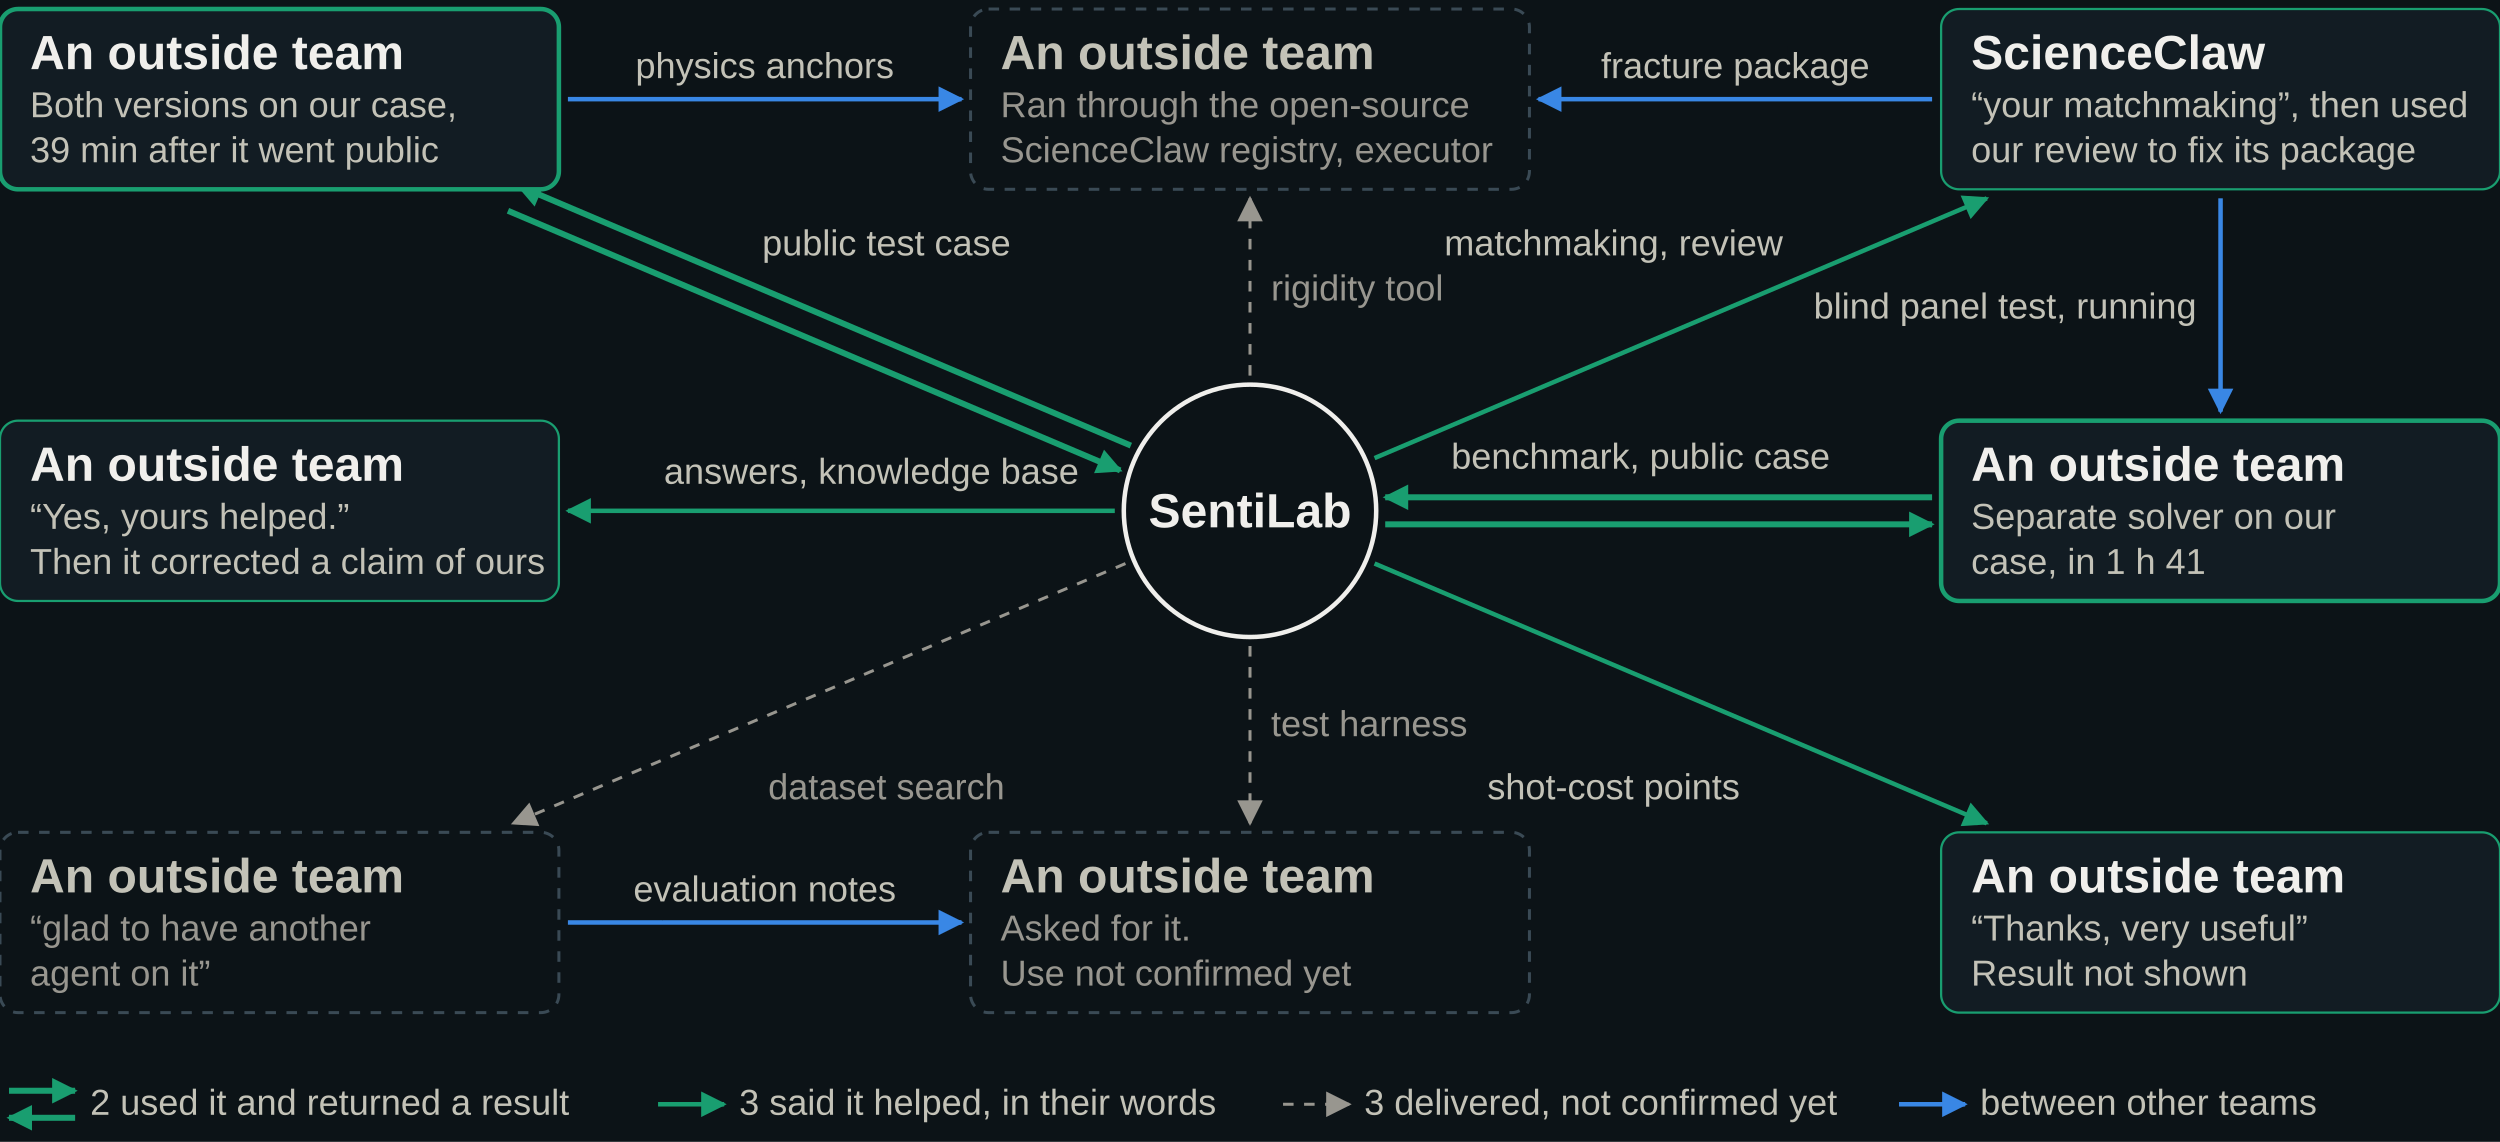
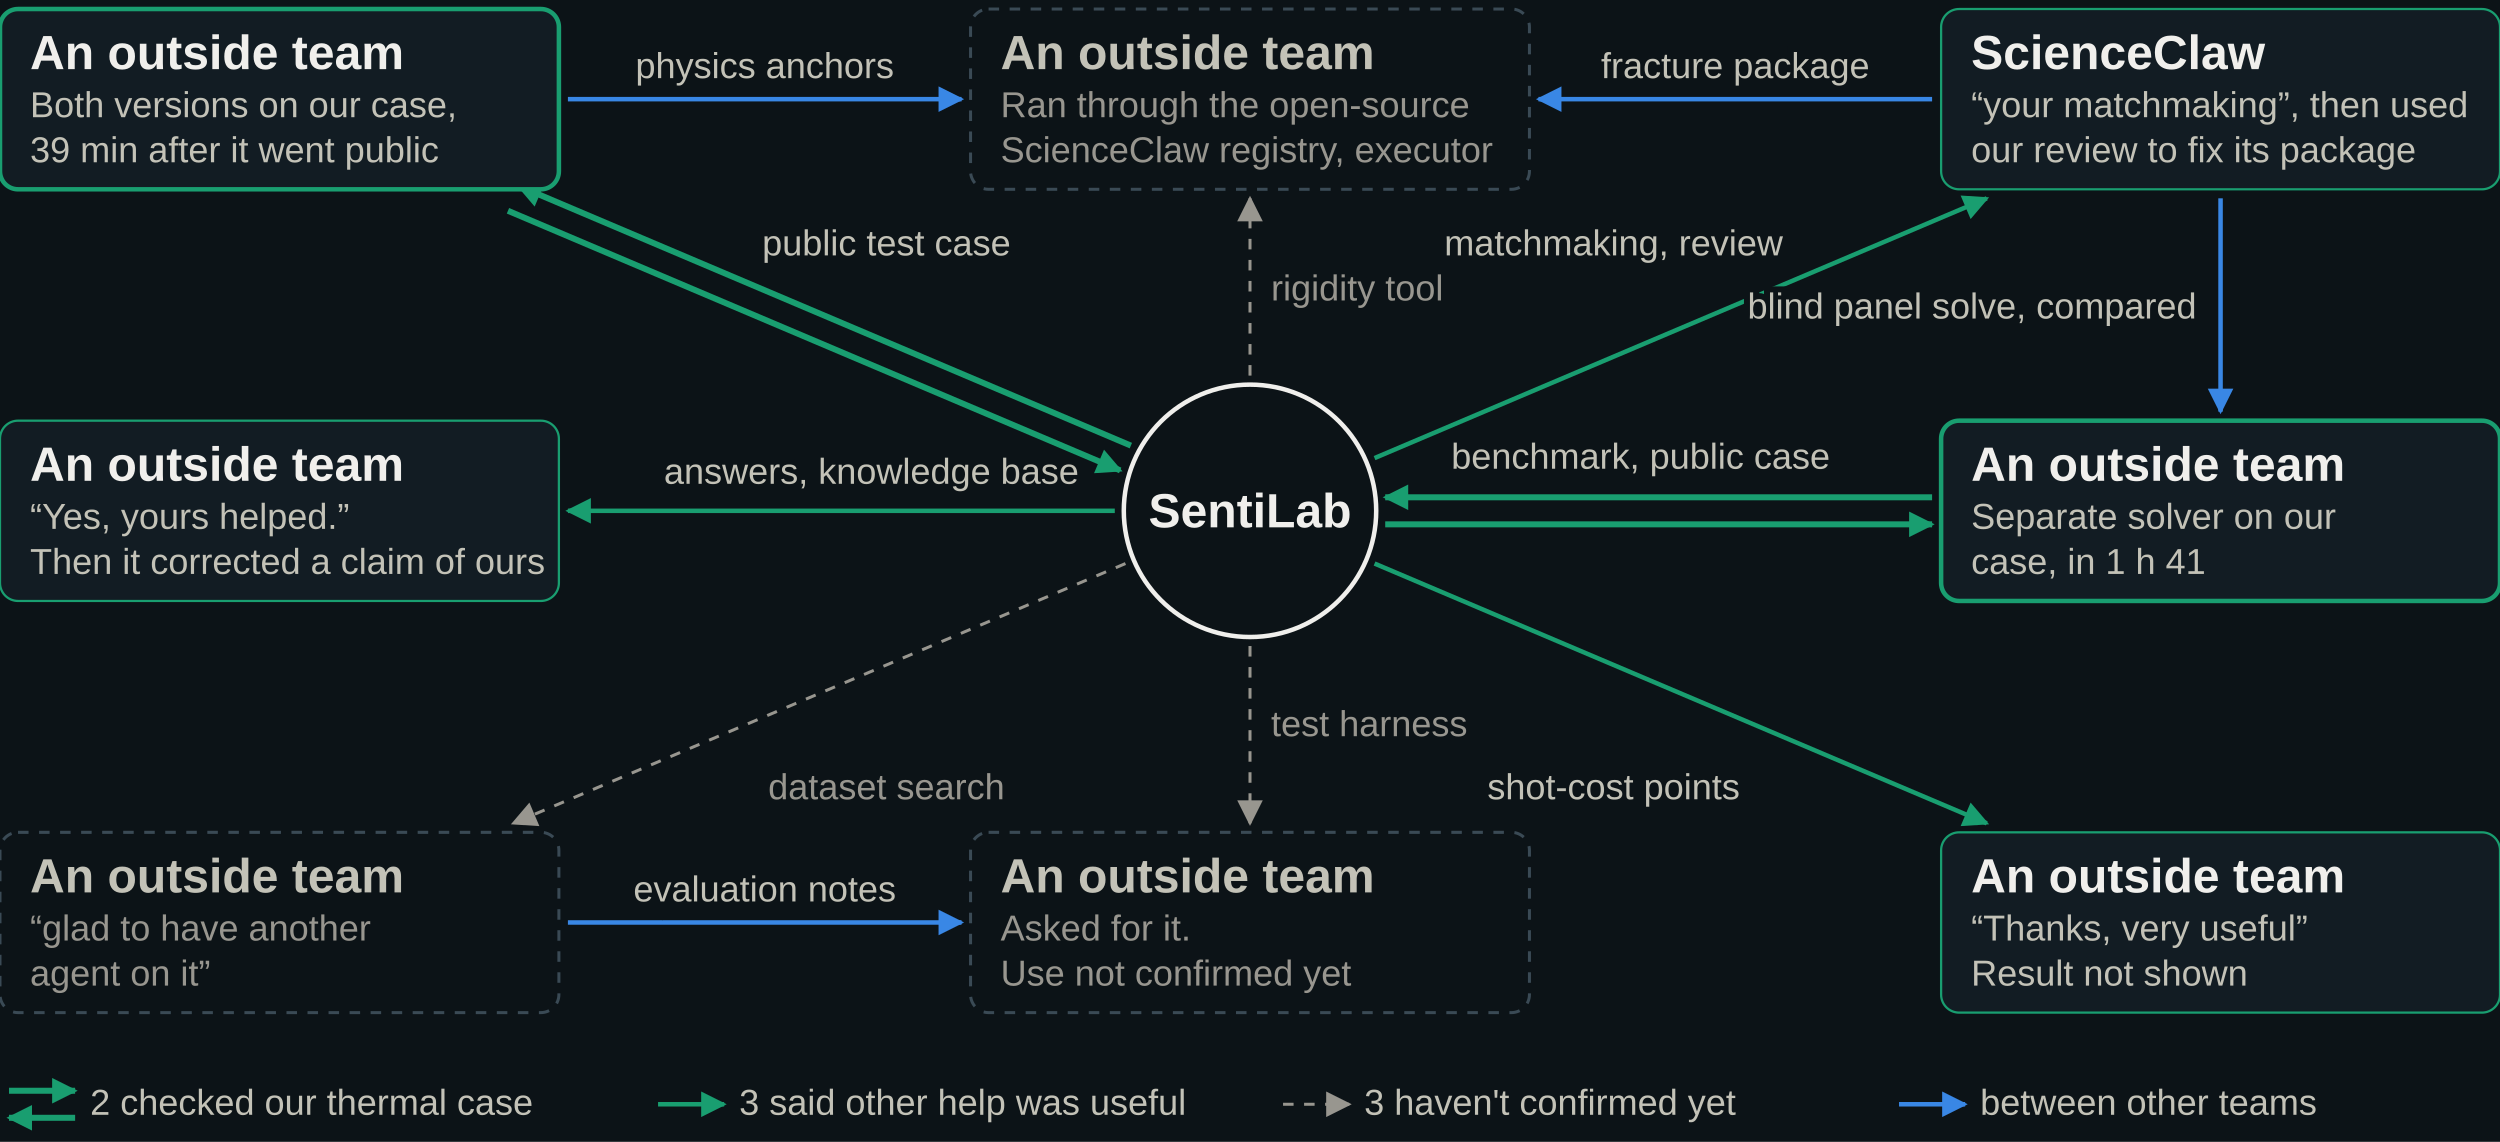
- <svg xmlns="http://www.w3.org/2000/svg" width="1664" height="760" viewBox="0 0 1664 760" role="img" aria-label="Map of what travelled between SentiLab and eight outside teams. Used it and returned a result: An outside team, An outside team. Said it helped: ScienceClaw, An outside team, An outside team. Not confirmed yet: An outside team, An outside team, An outside team. Between other teams: An outside team to An outside team: physics anchors; ScienceClaw to An outside team: fracture package; ScienceClaw to An outside team: blind panel test, running; An outside team to An outside team: evaluation notes." font-family="'Segoe UI', system-ui, -apple-system, 'Helvetica Neue', Arial, sans-serif">
+ <svg xmlns="http://www.w3.org/2000/svg" width="1664" height="760" viewBox="0 0 1664 760" role="img" aria-label="Map of what travelled between SentiLab and eight outside teams. Used it and returned a result: An outside team, An outside team. Said it helped: ScienceClaw, An outside team, An outside team. Not confirmed yet: An outside team, An outside team, An outside team. Between other teams: An outside team to An outside team: physics anchors; ScienceClaw to An outside team: fracture package; ScienceClaw to An outside team: blind panel solve, compared; An outside team to An outside team: evaluation notes." font-family="'Segoe UI', system-ui, -apple-system, 'Helvetica Neue', Arial, sans-serif">
  <rect width="1664" height="760" fill="#0c1317" />
  <defs>
    <marker id="arrow-aqua" viewBox="0 0 10 10" refX="9" refY="5" markerUnits="userSpaceOnUse" markerWidth="17" markerHeight="17" orient="auto-start-reverse">
      <path d="M0 0L10 5L0 10z" fill="#199e70" />
    </marker>
  </defs>
  <defs>
    <marker id="arrow-blue" viewBox="0 0 10 10" refX="9" refY="5" markerUnits="userSpaceOnUse" markerWidth="17" markerHeight="17" orient="auto-start-reverse">
      <path d="M0 0L10 5L0 10z" fill="#3987e5" />
    </marker>
  </defs>
  <defs>
    <marker id="arrow-grey" viewBox="0 0 10 10" refX="9" refY="5" markerUnits="userSpaceOnUse" markerWidth="17" markerHeight="17" orient="auto-start-reverse">
      <path d="M0 0L10 5L0 10z" fill="#98968f" />
    </marker>
  </defs>
  <line x1="752.7" y1="296.6" x2="345.1" y2="123.7" stroke="#199e70" stroke-width="4" marker-end="url(#arrow-aqua)" />
  <line x1="338.1" y1="140.3" x2="745.6" y2="313.1" stroke="#199e70" stroke-width="4" marker-end="url(#arrow-aqua)" />
  <text x="590.0" y="170.0" font-size="24" fill="#c3c2b7" font-weight="400" text-anchor="middle" style="paint-order:stroke" stroke="#0c1317" stroke-width="8">public test case</text>
  <line x1="832.0" y1="250.0" x2="832.0" y2="132.0" stroke="#98968f" stroke-width="2" stroke-dasharray="7 7" marker-end="url(#arrow-grey)" />
  <text x="846.0" y="200.0" font-size="24" fill="#98968f" font-weight="400" text-anchor="start" style="paint-order:stroke" stroke="#0c1317" stroke-width="8">rigidity tool</text>
  <line x1="914.9" y1="304.9" x2="1322.4" y2="132.0" stroke="#199e70" stroke-width="3" marker-end="url(#arrow-aqua)" />
  <text x="1074.0" y="170.0" font-size="24" fill="#c3c2b7" font-weight="400" text-anchor="middle" style="paint-order:stroke" stroke="#0c1317" stroke-width="8">matchmaking, review</text>
  <line x1="922.0" y1="349.0" x2="1286.0" y2="349.0" stroke="#199e70" stroke-width="4" marker-end="url(#arrow-aqua)" />
  <line x1="1286.0" y1="331.0" x2="922.0" y2="331.0" stroke="#199e70" stroke-width="4" marker-end="url(#arrow-aqua)" />
  <text x="1092.0" y="312.0" font-size="24" fill="#c3c2b7" font-weight="400" text-anchor="middle" style="paint-order:stroke" stroke="#0c1317" stroke-width="8">benchmark, public case</text>
  <line x1="914.9" y1="375.1" x2="1322.4" y2="548.0" stroke="#199e70" stroke-width="3" marker-end="url(#arrow-aqua)" />
  <text x="1074.0" y="532.0" font-size="24" fill="#c3c2b7" font-weight="400" text-anchor="middle" style="paint-order:stroke" stroke="#0c1317" stroke-width="8">shot-cost points</text>
  <line x1="832.0" y1="430.0" x2="832.0" y2="548.0" stroke="#98968f" stroke-width="2" stroke-dasharray="7 7" marker-end="url(#arrow-grey)" />
  <text x="846.0" y="490.0" font-size="24" fill="#98968f" font-weight="400" text-anchor="start" style="paint-order:stroke" stroke="#0c1317" stroke-width="8">test harness</text>
  <line x1="749.1" y1="375.1" x2="341.6" y2="548.0" stroke="#98968f" stroke-width="2" stroke-dasharray="7 7" marker-end="url(#arrow-grey)" />
  <text x="590.0" y="532.0" font-size="24" fill="#98968f" font-weight="400" text-anchor="middle" style="paint-order:stroke" stroke="#0c1317" stroke-width="8">dataset search</text>
  <line x1="742.0" y1="340.0" x2="378.0" y2="340.0" stroke="#199e70" stroke-width="3" marker-end="url(#arrow-aqua)" />
  <text x="580.0" y="322.0" font-size="24" fill="#c3c2b7" font-weight="400" text-anchor="middle" style="paint-order:stroke" stroke="#0c1317" stroke-width="8">answers, knowledge base</text>
  <line x1="378.0" y1="66.0" x2="640.0" y2="66.0" stroke="#3987e5" stroke-width="3" marker-end="url(#arrow-blue)" />
  <text x="509.0" y="52.0" font-size="24" fill="#c3c2b7" font-weight="400" text-anchor="middle" style="paint-order:stroke" stroke="#0c1317" stroke-width="8">physics anchors</text>
  <line x1="1286.0" y1="66.0" x2="1024.0" y2="66.0" stroke="#3987e5" stroke-width="3" marker-end="url(#arrow-blue)" />
  <text x="1155.0" y="52.0" font-size="24" fill="#c3c2b7" font-weight="400" text-anchor="middle" style="paint-order:stroke" stroke="#0c1317" stroke-width="8">fracture package</text>
  <line x1="1478.0" y1="132.0" x2="1478.0" y2="274.0" stroke="#3987e5" stroke-width="3" marker-end="url(#arrow-blue)" />
-   <text x="1462.0" y="212.0" font-size="24" fill="#c3c2b7" font-weight="400" text-anchor="end" style="paint-order:stroke" stroke="#0c1317" stroke-width="8">blind panel test, running</text>
+   <text x="1462.0" y="212.0" font-size="24" fill="#c3c2b7" font-weight="400" text-anchor="end" style="paint-order:stroke" stroke="#0c1317" stroke-width="8">blind panel solve, compared</text>
  <line x1="378.0" y1="614.0" x2="640.0" y2="614.0" stroke="#3987e5" stroke-width="3" marker-end="url(#arrow-blue)" />
  <text x="509.0" y="600.0" font-size="24" fill="#c3c2b7" font-weight="400" text-anchor="middle" style="paint-order:stroke" stroke="#0c1317" stroke-width="8">evaluation notes</text>
  <circle cx="832" cy="340" r="84" fill="#0c1317" stroke="#f0efec" stroke-width="3" />
  <text x="832.0" y="351.0" font-size="32" fill="#f0efec" font-weight="700" text-anchor="middle">SentiLab</text>
  <rect x="0.0" y="6.0" width="372" height="120" rx="12" fill="#121c23" stroke="#199e70" stroke-width="3" />
  <text x="20.0" y="46.0" font-size="32" fill="#f0efec" font-weight="600" text-anchor="start">An outside team</text>
  <text x="20.0" y="78.0" font-size="24" fill="#c3c2b7" font-weight="400" text-anchor="start">Both versions on our case,</text>
  <text x="20.0" y="108.0" font-size="24" fill="#c3c2b7" font-weight="400" text-anchor="start">39 min after it went public</text>
  <rect x="646.0" y="6.0" width="372" height="120" rx="12" fill="#0c1317" stroke="#3a4a55" stroke-width="2" stroke-dasharray="7 7" />
  <text x="666.0" y="46.0" font-size="32" fill="#c3c2b7" font-weight="600" text-anchor="start">An outside team</text>
  <text x="666.0" y="78.0" font-size="24" fill="#98968f" font-weight="400" text-anchor="start">Ran through the open-source</text>
  <text x="666.0" y="108.0" font-size="24" fill="#98968f" font-weight="400" text-anchor="start">ScienceClaw registry, executor</text>
  <rect x="1292.0" y="6.0" width="372" height="120" rx="12" fill="#121c23" stroke="#199e70" stroke-width="1.5" />
  <text x="1312.0" y="46.0" font-size="32" fill="#f0efec" font-weight="600" text-anchor="start">ScienceClaw</text>
  <text x="1312.0" y="78.0" font-size="24" fill="#c3c2b7" font-weight="400" text-anchor="start">“your matchmaking”, then used</text>
  <text x="1312.0" y="108.0" font-size="24" fill="#c3c2b7" font-weight="400" text-anchor="start">our review to fix its package</text>
  <rect x="1292.0" y="280.0" width="372" height="120" rx="12" fill="#121c23" stroke="#199e70" stroke-width="3" />
  <text x="1312.0" y="320.0" font-size="32" fill="#f0efec" font-weight="600" text-anchor="start">An outside team</text>
  <text x="1312.0" y="352.0" font-size="24" fill="#c3c2b7" font-weight="400" text-anchor="start">Separate solver on our</text>
  <text x="1312.0" y="382.0" font-size="24" fill="#c3c2b7" font-weight="400" text-anchor="start">case, in 1 h 41</text>
  <rect x="1292.0" y="554.0" width="372" height="120" rx="12" fill="#121c23" stroke="#199e70" stroke-width="1.5" />
  <text x="1312.0" y="594.0" font-size="32" fill="#f0efec" font-weight="600" text-anchor="start">An outside team</text>
  <text x="1312.0" y="626.0" font-size="24" fill="#c3c2b7" font-weight="400" text-anchor="start">“Thanks, very useful”</text>
  <text x="1312.0" y="656.0" font-size="24" fill="#c3c2b7" font-weight="400" text-anchor="start">Result not shown</text>
  <rect x="646.0" y="554.0" width="372" height="120" rx="12" fill="#0c1317" stroke="#3a4a55" stroke-width="2" stroke-dasharray="7 7" />
  <text x="666.0" y="594.0" font-size="32" fill="#c3c2b7" font-weight="600" text-anchor="start">An outside team</text>
  <text x="666.0" y="626.0" font-size="24" fill="#98968f" font-weight="400" text-anchor="start">Asked for it.</text>
  <text x="666.0" y="656.0" font-size="24" fill="#98968f" font-weight="400" text-anchor="start">Use not confirmed yet</text>
  <rect x="0.0" y="554.0" width="372" height="120" rx="12" fill="#0c1317" stroke="#3a4a55" stroke-width="2" stroke-dasharray="7 7" />
  <text x="20.0" y="594.0" font-size="32" fill="#c3c2b7" font-weight="600" text-anchor="start">An outside team</text>
  <text x="20.0" y="626.0" font-size="24" fill="#98968f" font-weight="400" text-anchor="start">“glad to have another</text>
  <text x="20.0" y="656.0" font-size="24" fill="#98968f" font-weight="400" text-anchor="start">agent on it”</text>
  <rect x="0.0" y="280.0" width="372" height="120" rx="12" fill="#121c23" stroke="#199e70" stroke-width="1.5" />
  <text x="20.0" y="320.0" font-size="32" fill="#f0efec" font-weight="600" text-anchor="start">An outside team</text>
  <text x="20.0" y="352.0" font-size="24" fill="#c3c2b7" font-weight="400" text-anchor="start">“Yes, yours helped.”</text>
  <text x="20.0" y="382.0" font-size="24" fill="#c3c2b7" font-weight="400" text-anchor="start">Then it corrected a claim of ours</text>
  <line x1="6" x2="50" y1="726" y2="726" stroke="#199e70" stroke-width="4" marker-end="url(#arrow-aqua)" />
  <line x1="50" x2="6" y1="744" y2="744" stroke="#199e70" stroke-width="4" marker-end="url(#arrow-aqua)" />
-   <text x="60.0" y="742.0" font-size="24" fill="#c3c2b7" font-weight="400" text-anchor="start">2 used it and returned a result</text>
+   <text x="60.0" y="742.0" font-size="24" fill="#c3c2b7" font-weight="400" text-anchor="start">2 checked our thermal case</text>
  <line x1="438" x2="482" y1="735" y2="735" stroke="#199e70" stroke-width="3" marker-end="url(#arrow-aqua)" />
-   <text x="492.0" y="742.0" font-size="24" fill="#c3c2b7" font-weight="400" text-anchor="start">3 said it helped, in their words</text>
+   <text x="492.0" y="742.0" font-size="24" fill="#c3c2b7" font-weight="400" text-anchor="start">3 said other help was useful</text>
  <line x1="854" x2="898" y1="735" y2="735" stroke="#98968f" stroke-width="2" stroke-dasharray="7 7" marker-end="url(#arrow-grey)" />
-   <text x="908.0" y="742.0" font-size="24" fill="#c3c2b7" font-weight="400" text-anchor="start">3 delivered, not confirmed yet</text>
+   <text x="908.0" y="742.0" font-size="24" fill="#c3c2b7" font-weight="400" text-anchor="start">3 haven't confirmed yet</text>
  <line x1="1264" x2="1308" y1="735" y2="735" stroke="#3987e5" stroke-width="3" marker-end="url(#arrow-blue)" />
  <text x="1318.0" y="742.0" font-size="24" fill="#c3c2b7" font-weight="400" text-anchor="start">between other teams</text>
</svg>
